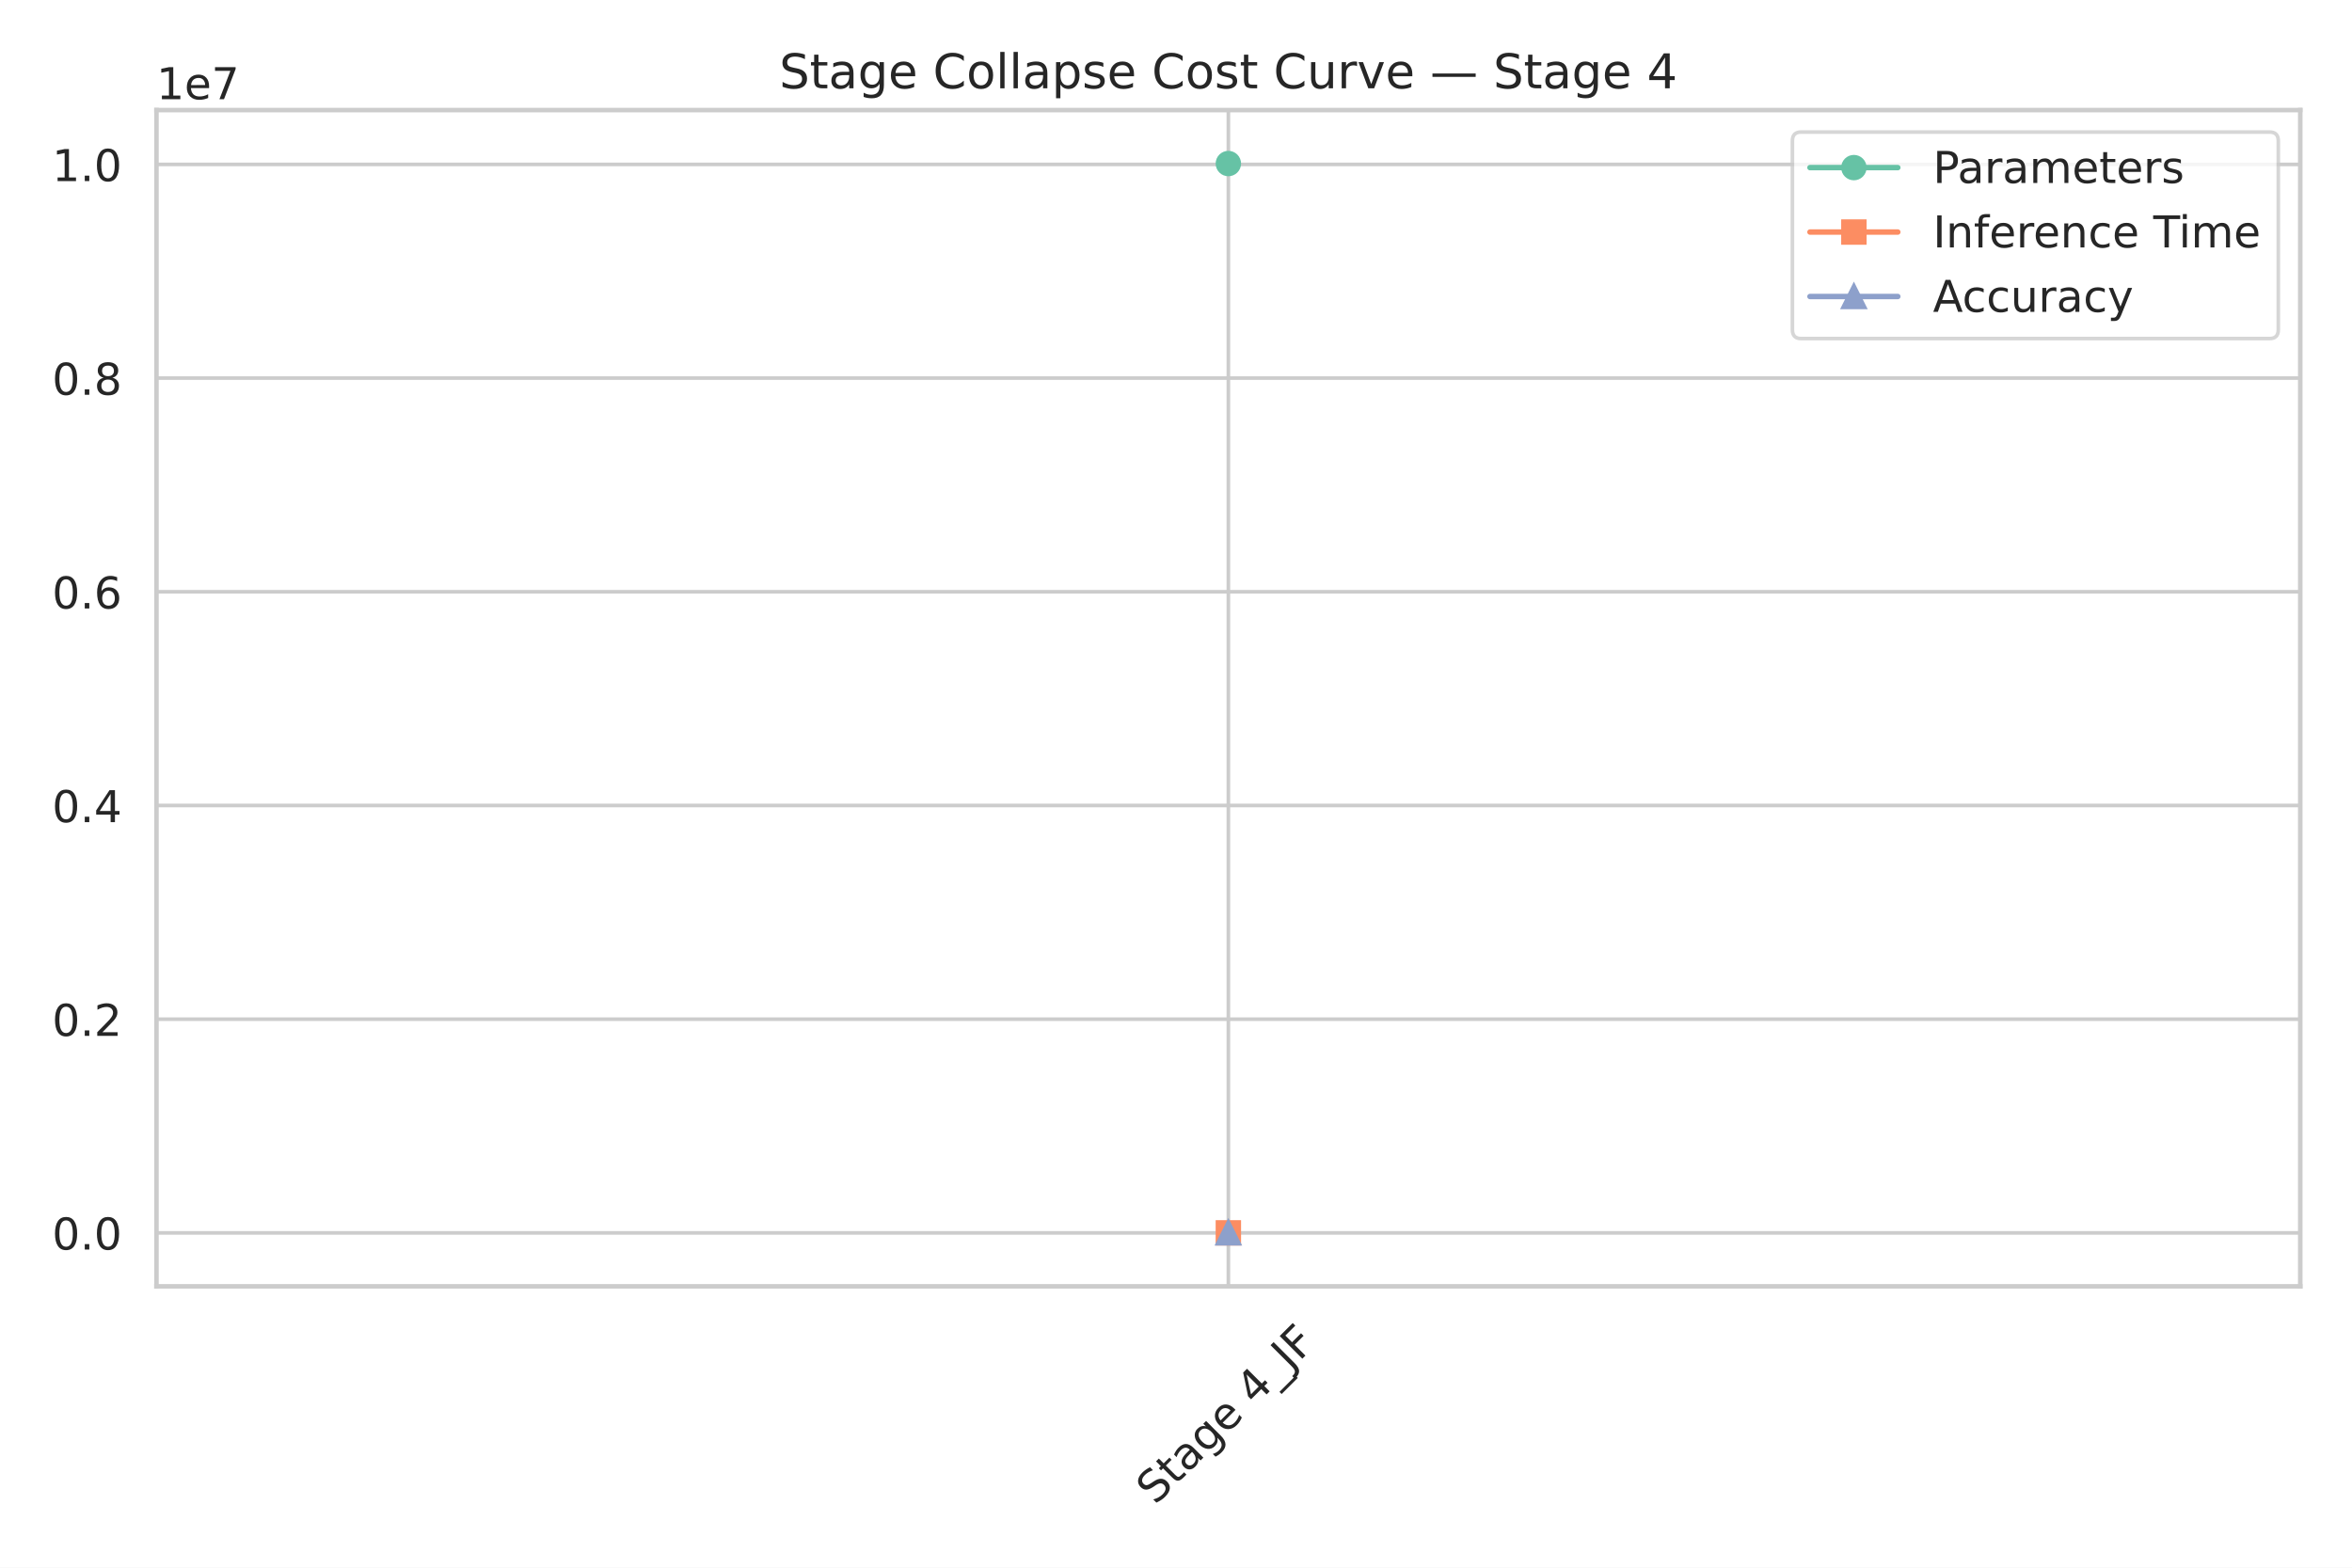
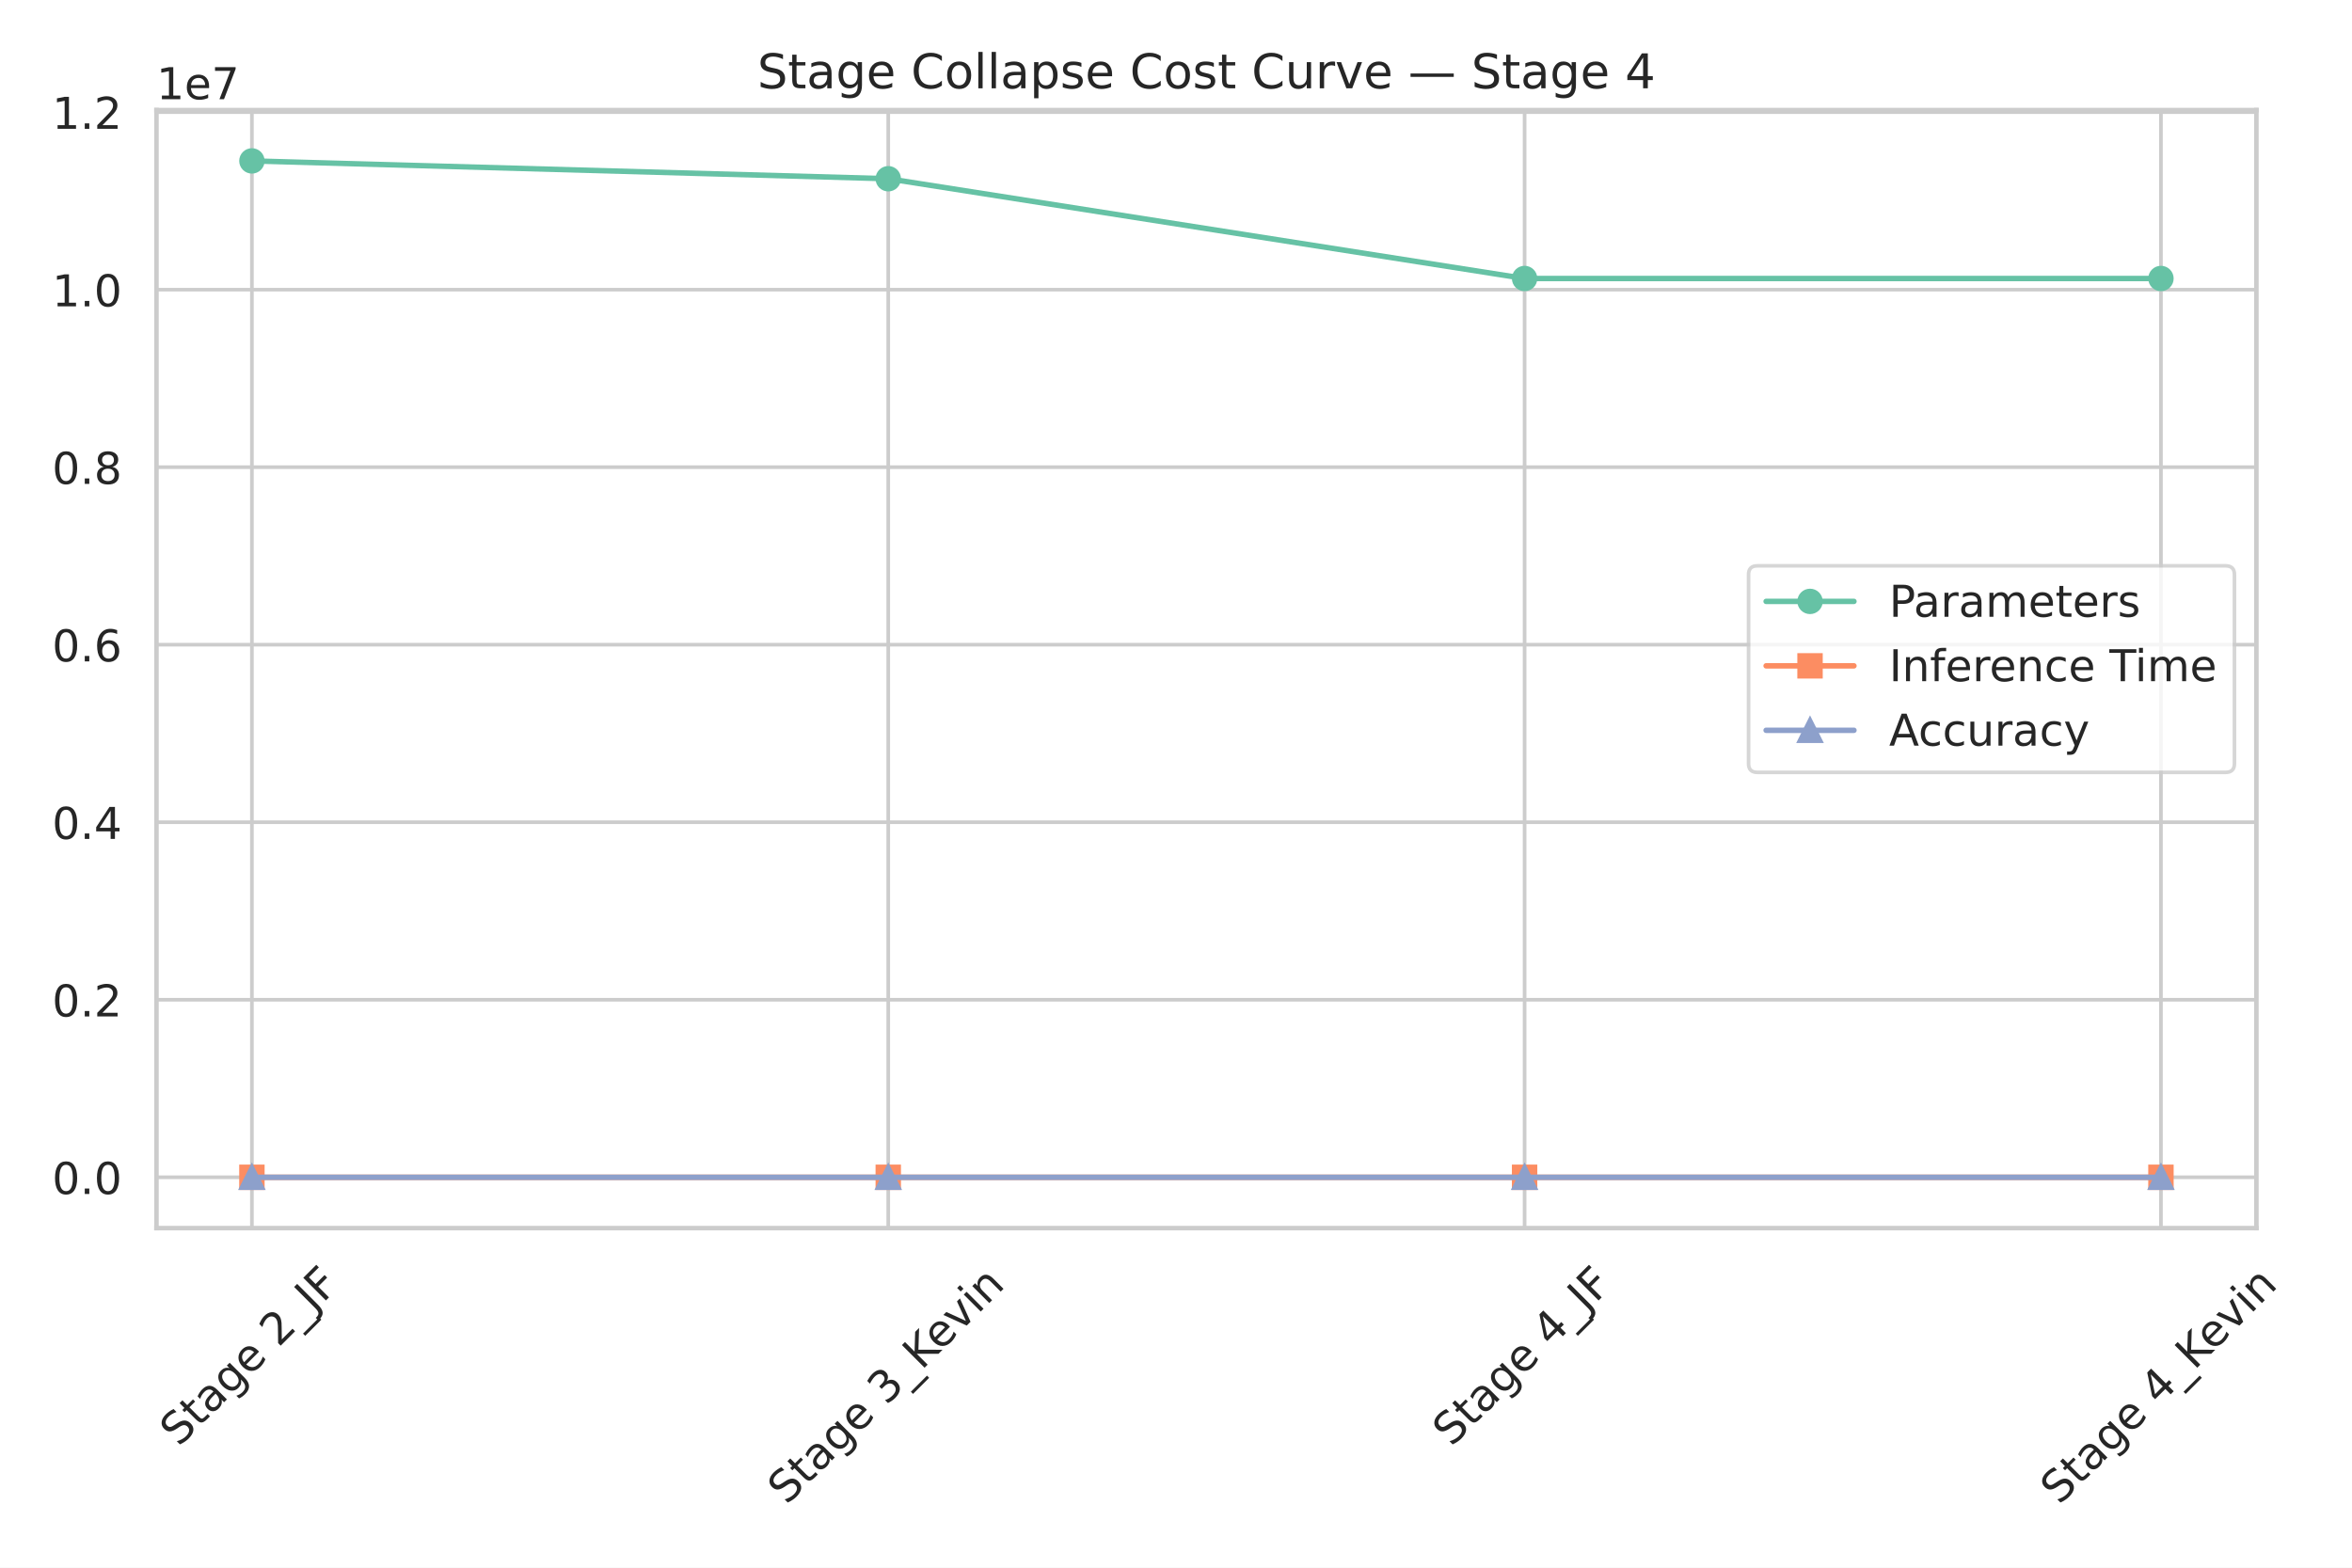
<svg xmlns="http://www.w3.org/2000/svg" xmlns:xlink="http://www.w3.org/1999/xlink" width="648pt" height="432pt" viewBox="0 0 648 432" version="1.1">
  <defs>
    <style type="text/css">*{stroke-linejoin: round; stroke-linecap: butt}</style>
  </defs>
  <g id="figure_1">
    <g id="patch_1">
      <path d="M 0 432  L 648 432  L 648 0  L 0 0  z " style="fill: #ffffff" />
    </g>
    <g id="axes_1">
      <g id="patch_2">
-         <path d="M 43.106 354.469  L 633.744 354.469  L 633.744 30.336  L 43.106 30.336  z " style="fill: #ffffff" />
+         <path d="M 43.106 338.423  L 621.661 338.423  L 621.661 30.336  L 43.106 30.336  z " style="fill: #ffffff" />
      </g>
      <g id="matplotlib.axis_1">
        <g id="xtick_1">
          <g id="line2d_1">
-             <path d="M 338.425 354.469  L 338.425 30.336  " clip-path="url(#pdb6d6909fb)" style="fill: none; stroke: #cccccc; stroke-linecap: round" />
+             <path d="M 69.404 338.423  L 69.404 30.336  " clip-path="url(#p75224734f5)" style="fill: none; stroke: #cccccc; stroke-linecap: round" />
          </g>
          <g id="text_1">
-             <g style="fill: #262626" transform="translate(318.2857 414.9302) rotate(-45) scale(0.121 -0.121)">
+             <g style="fill: #262626" transform="translate(49.26462 398.885) rotate(-45) scale(0.121 -0.121)">
              <defs>
                <path id="DejaVuSans-53" d="M 3425 4513  L 3425 3897  Q 3066 4069 2747 4153  Q 2428 4238 2131 4238  Q 1616 4238 1336 4038  Q 1056 3838 1056 3469  Q 1056 3159 1242 3001  Q 1428 2844 1947 2747  L 2328 2669  Q 3034 2534 3370 2195  Q 3706 1856 3706 1288  Q 3706 609 3251 259  Q 2797 -91 1919 -91  Q 1588 -91 1214 -16  Q 841 59 441 206  L 441 856  Q 825 641 1194 531  Q 1563 422 1919 422  Q 2459 422 2753 634  Q 3047 847 3047 1241  Q 3047 1584 2836 1778  Q 2625 1972 2144 2069  L 1759 2144  Q 1053 2284 737 2584  Q 422 2884 422 3419  Q 422 4038 858 4394  Q 1294 4750 2059 4750  Q 2388 4750 2728 4690  Q 3069 4631 3425 4513  z " transform="scale(0.015625)" />
                <path id="DejaVuSans-74" d="M 1172 4494  L 1172 3500  L 2356 3500  L 2356 3053  L 1172 3053  L 1172 1153  Q 1172 725 1289 603  Q 1406 481 1766 481  L 2356 481  L 2356 0  L 1766 0  Q 1100 0 847 248  Q 594 497 594 1153  L 594 3053  L 172 3053  L 172 3500  L 594 3500  L 594 4494  L 1172 4494  z " transform="scale(0.015625)" />
                <path id="DejaVuSans-61" d="M 2194 1759  Q 1497 1759 1228 1600  Q 959 1441 959 1056  Q 959 750 1161 570  Q 1363 391 1709 391  Q 2188 391 2477 730  Q 2766 1069 2766 1631  L 2766 1759  L 2194 1759  z M 3341 1997  L 3341 0  L 2766 0  L 2766 531  Q 2569 213 2275 61  Q 1981 -91 1556 -91  Q 1019 -91 701 211  Q 384 513 384 1019  Q 384 1609 779 1909  Q 1175 2209 1959 2209  L 2766 2209  L 2766 2266  Q 2766 2663 2505 2880  Q 2244 3097 1772 3097  Q 1472 3097 1187 3025  Q 903 2953 641 2809  L 641 3341  Q 956 3463 1253 3523  Q 1550 3584 1831 3584  Q 2591 3584 2966 3190  Q 3341 2797 3341 1997  z " transform="scale(0.015625)" />
                <path id="DejaVuSans-67" d="M 2906 1791  Q 2906 2416 2648 2759  Q 2391 3103 1925 3103  Q 1463 3103 1205 2759  Q 947 2416 947 1791  Q 947 1169 1205 825  Q 1463 481 1925 481  Q 2391 481 2648 825  Q 2906 1169 2906 1791  z M 3481 434  Q 3481 -459 3084 -895  Q 2688 -1331 1869 -1331  Q 1566 -1331 1297 -1286  Q 1028 -1241 775 -1147  L 775 -588  Q 1028 -725 1275 -790  Q 1522 -856 1778 -856  Q 2344 -856 2625 -561  Q 2906 -266 2906 331  L 2906 616  Q 2728 306 2450 153  Q 2172 0 1784 0  Q 1141 0 747 490  Q 353 981 353 1791  Q 353 2603 747 3093  Q 1141 3584 1784 3584  Q 2172 3584 2450 3431  Q 2728 3278 2906 2969  L 2906 3500  L 3481 3500  L 3481 434  z " transform="scale(0.015625)" />
                <path id="DejaVuSans-65" d="M 3597 1894  L 3597 1613  L 953 1613  Q 991 1019 1311 708  Q 1631 397 2203 397  Q 2534 397 2845 478  Q 3156 559 3463 722  L 3463 178  Q 3153 47 2828 -22  Q 2503 -91 2169 -91  Q 1331 -91 842 396  Q 353 884 353 1716  Q 353 2575 817 3079  Q 1281 3584 2069 3584  Q 2775 3584 3186 3129  Q 3597 2675 3597 1894  z M 3022 2063  Q 3016 2534 2758 2815  Q 2500 3097 2075 3097  Q 1594 3097 1305 2825  Q 1016 2553 972 2059  L 3022 2063  z " transform="scale(0.015625)" />
                <path id="DejaVuSans-20" transform="scale(0.015625)" />
-                 <path id="DejaVuSans-34" d="M 2419 4116  L 825 1625  L 2419 1625  L 2419 4116  z M 2253 4666  L 3047 4666  L 3047 1625  L 3713 1625  L 3713 1100  L 3047 1100  L 3047 0  L 2419 0  L 2419 1100  L 313 1100  L 313 1709  L 2253 4666  z " transform="scale(0.015625)" />
+                 <path id="DejaVuSans-32" d="M 1228 531  L 3431 531  L 3431 0  L 469 0  L 469 531  Q 828 903 1448 1529  Q 2069 2156 2228 2338  Q 2531 2678 2651 2914  Q 2772 3150 2772 3378  Q 2772 3750 2511 3984  Q 2250 4219 1831 4219  Q 1534 4219 1204 4116  Q 875 4013 500 3803  L 500 4441  Q 881 4594 1212 4672  Q 1544 4750 1819 4750  Q 2544 4750 2975 4387  Q 3406 4025 3406 3419  Q 3406 3131 3298 2873  Q 3191 2616 2906 2266  Q 2828 2175 2409 1742  Q 1991 1309 1228 531  z " transform="scale(0.015625)" />
                <path id="DejaVuSans-5f" d="M 3263 -1063  L 3263 -1509  L -63 -1509  L -63 -1063  L 3263 -1063  z " transform="scale(0.015625)" />
                <path id="DejaVuSans-4a" d="M 628 4666  L 1259 4666  L 1259 325  Q 1259 -519 939 -900  Q 619 -1281 -91 -1281  L -331 -1281  L -331 -750  L -134 -750  Q 284 -750 456 -515  Q 628 -281 628 325  L 628 4666  z " transform="scale(0.015625)" />
                <path id="DejaVuSans-46" d="M 628 4666  L 3309 4666  L 3309 4134  L 1259 4134  L 1259 2759  L 3109 2759  L 3109 2228  L 1259 2228  L 1259 0  L 628 0  L 628 4666  z " transform="scale(0.015625)" />
+               </defs>
+               <use xlink:href="#DejaVuSans-53" />
+               <use xlink:href="#DejaVuSans-74" transform="translate(63.47656 0)" />
+               <use xlink:href="#DejaVuSans-61" transform="translate(102.6855 0)" />
+               <use xlink:href="#DejaVuSans-67" transform="translate(163.9648 0)" />
+               <use xlink:href="#DejaVuSans-65" transform="translate(227.4414 0)" />
+               <use xlink:href="#DejaVuSans-20" transform="translate(288.9648 0)" />
+               <use xlink:href="#DejaVuSans-32" transform="translate(320.752 0)" />
+               <use xlink:href="#DejaVuSans-5f" transform="translate(384.375 0)" />
+               <use xlink:href="#DejaVuSans-4a" transform="translate(434.375 0)" />
+               <use xlink:href="#DejaVuSans-46" transform="translate(463.8672 0)" />
+             </g>
+           </g>
+         </g>
+         <g id="xtick_2">
+           <g id="line2d_2">
+             <path d="M 244.724 338.423  L 244.724 30.336  " clip-path="url(#p75224734f5)" style="fill: none; stroke: #cccccc; stroke-linecap: round" />
+           </g>
+           <g id="text_2">
+             <g style="fill: #262626" transform="translate(216.7268 414.9021) rotate(-45) scale(0.121 -0.121)">
+               <defs>
+                 <path id="DejaVuSans-33" d="M 2597 2516  Q 3050 2419 3304 2112  Q 3559 1806 3559 1356  Q 3559 666 3084 287  Q 2609 -91 1734 -91  Q 1441 -91 1130 -33  Q 819 25 488 141  L 488 750  Q 750 597 1062 519  Q 1375 441 1716 441  Q 2309 441 2620 675  Q 2931 909 2931 1356  Q 2931 1769 2642 2001  Q 2353 2234 1838 2234  L 1294 2234  L 1294 2753  L 1863 2753  Q 2328 2753 2575 2939  Q 2822 3125 2822 3475  Q 2822 3834 2567 4026  Q 2313 4219 1838 4219  Q 1578 4219 1281 4162  Q 984 4106 628 3988  L 628 4550  Q 988 4650 1302 4700  Q 1616 4750 1894 4750  Q 2613 4750 3031 4423  Q 3450 4097 3450 3541  Q 3450 3153 3228 2886  Q 3006 2619 2597 2516  z " transform="scale(0.015625)" />
+                 <path id="DejaVuSans-4b" d="M 628 4666  L 1259 4666  L 1259 2694  L 3353 4666  L 4166 4666  L 1850 2491  L 4331 0  L 3500 0  L 1259 2247  L 1259 0  L 628 0  L 628 4666  z " transform="scale(0.015625)" />
+                 <path id="DejaVuSans-76" d="M 191 3500  L 800 3500  L 1894 563  L 2988 3500  L 3597 3500  L 2284 0  L 1503 0  L 191 3500  z " transform="scale(0.015625)" />
+                 <path id="DejaVuSans-69" d="M 603 3500  L 1178 3500  L 1178 0  L 603 0  L 603 3500  z M 603 4863  L 1178 4863  L 1178 4134  L 603 4134  L 603 4863  z " transform="scale(0.015625)" />
+                 <path id="DejaVuSans-6e" d="M 3513 2113  L 3513 0  L 2938 0  L 2938 2094  Q 2938 2591 2744 2837  Q 2550 3084 2163 3084  Q 1697 3084 1428 2787  Q 1159 2491 1159 1978  L 1159 0  L 581 0  L 581 3500  L 1159 3500  L 1159 2956  Q 1366 3272 1645 3428  Q 1925 3584 2291 3584  Q 2894 3584 3203 3211  Q 3513 2838 3513 2113  z " transform="scale(0.015625)" />
+               </defs>
+               <use xlink:href="#DejaVuSans-53" />
+               <use xlink:href="#DejaVuSans-74" transform="translate(63.47656 0)" />
+               <use xlink:href="#DejaVuSans-61" transform="translate(102.6855 0)" />
+               <use xlink:href="#DejaVuSans-67" transform="translate(163.9648 0)" />
+               <use xlink:href="#DejaVuSans-65" transform="translate(227.4414 0)" />
+               <use xlink:href="#DejaVuSans-20" transform="translate(288.9648 0)" />
+               <use xlink:href="#DejaVuSans-33" transform="translate(320.752 0)" />
+               <use xlink:href="#DejaVuSans-5f" transform="translate(384.375 0)" />
+               <use xlink:href="#DejaVuSans-4b" transform="translate(434.375 0)" />
+               <use xlink:href="#DejaVuSans-65" transform="translate(494.9512 0)" />
+               <use xlink:href="#DejaVuSans-76" transform="translate(556.4746 0)" />
+               <use xlink:href="#DejaVuSans-69" transform="translate(615.6543 0)" />
+               <use xlink:href="#DejaVuSans-6e" transform="translate(643.4375 0)" />
+             </g>
+           </g>
+         </g>
+         <g id="xtick_3">
+           <g id="line2d_3">
+             <path d="M 420.043 338.423  L 420.043 30.336  " clip-path="url(#p75224734f5)" style="fill: none; stroke: #cccccc; stroke-linecap: round" />
+           </g>
+           <g id="text_3">
+             <g style="fill: #262626" transform="translate(399.904 398.885) rotate(-45) scale(0.121 -0.121)">
+               <defs>
+                 <path id="DejaVuSans-34" d="M 2419 4116  L 825 1625  L 2419 1625  L 2419 4116  z M 2253 4666  L 3047 4666  L 3047 1625  L 3713 1625  L 3713 1100  L 3047 1100  L 3047 0  L 2419 0  L 2419 1100  L 313 1100  L 313 1709  L 2253 4666  z " transform="scale(0.015625)" />
              </defs>
              <use xlink:href="#DejaVuSans-53" />
              <use xlink:href="#DejaVuSans-74" transform="translate(63.47656 0)" />
              <use xlink:href="#DejaVuSans-61" transform="translate(102.6855 0)" />
              <use xlink:href="#DejaVuSans-67" transform="translate(163.9648 0)" />
              <use xlink:href="#DejaVuSans-65" transform="translate(227.4414 0)" />
              <use xlink:href="#DejaVuSans-20" transform="translate(288.9648 0)" />
              <use xlink:href="#DejaVuSans-34" transform="translate(320.752 0)" />
              <use xlink:href="#DejaVuSans-5f" transform="translate(384.375 0)" />
              <use xlink:href="#DejaVuSans-4a" transform="translate(434.375 0)" />
              <use xlink:href="#DejaVuSans-46" transform="translate(463.8672 0)" />
            </g>
          </g>
        </g>
+         <g id="xtick_4">
+           <g id="line2d_4">
+             <path d="M 595.363 338.423  L 595.363 30.336  " clip-path="url(#p75224734f5)" style="fill: none; stroke: #cccccc; stroke-linecap: round" />
+           </g>
+           <g id="text_4">
+             <g style="fill: #262626" transform="translate(567.3662 414.9021) rotate(-45) scale(0.121 -0.121)">
+               <use xlink:href="#DejaVuSans-53" />
+               <use xlink:href="#DejaVuSans-74" transform="translate(63.47656 0)" />
+               <use xlink:href="#DejaVuSans-61" transform="translate(102.6855 0)" />
+               <use xlink:href="#DejaVuSans-67" transform="translate(163.9648 0)" />
+               <use xlink:href="#DejaVuSans-65" transform="translate(227.4414 0)" />
+               <use xlink:href="#DejaVuSans-20" transform="translate(288.9648 0)" />
+               <use xlink:href="#DejaVuSans-34" transform="translate(320.752 0)" />
+               <use xlink:href="#DejaVuSans-5f" transform="translate(384.375 0)" />
+               <use xlink:href="#DejaVuSans-4b" transform="translate(434.375 0)" />
+               <use xlink:href="#DejaVuSans-65" transform="translate(494.9512 0)" />
+               <use xlink:href="#DejaVuSans-76" transform="translate(556.4746 0)" />
+               <use xlink:href="#DejaVuSans-69" transform="translate(615.6543 0)" />
+               <use xlink:href="#DejaVuSans-6e" transform="translate(643.4375 0)" />
+             </g>
+           </g>
+         </g>
      </g>
      <g id="matplotlib.axis_2">
        <g id="ytick_1">
-           <g id="line2d_2">
-             <path d="M 43.106 339.735  L 633.744 339.735  " clip-path="url(#pdb6d6909fb)" style="fill: none; stroke: #cccccc; stroke-linecap: round" />
-           </g>
-           <g id="text_2">
-             <g style="fill: #262626" transform="translate(14.36322 344.3323) scale(0.121 -0.121)">
+           <g id="line2d_5">
+             <path d="M 43.106 324.419  L 621.661 324.419  " clip-path="url(#p75224734f5)" style="fill: none; stroke: #cccccc; stroke-linecap: round" />
+           </g>
+           <g id="text_5">
+             <g style="fill: #262626" transform="translate(14.36322 329.0165) scale(0.121 -0.121)">
              <defs>
                <path id="DejaVuSans-30" d="M 2034 4250  Q 1547 4250 1301 3770  Q 1056 3291 1056 2328  Q 1056 1369 1301 889  Q 1547 409 2034 409  Q 2525 409 2770 889  Q 3016 1369 3016 2328  Q 3016 3291 2770 3770  Q 2525 4250 2034 4250  z M 2034 4750  Q 2819 4750 3233 4129  Q 3647 3509 3647 2328  Q 3647 1150 3233 529  Q 2819 -91 2034 -91  Q 1250 -91 836 529  Q 422 1150 422 2328  Q 422 3509 836 4129  Q 1250 4750 2034 4750  z " transform="scale(0.015625)" />
                <path id="DejaVuSans-2e" d="M 684 794  L 1344 794  L 1344 0  L 684 0  L 684 794  z " transform="scale(0.015625)" />
              </defs>
              <use xlink:href="#DejaVuSans-30" />
              <use xlink:href="#DejaVuSans-2e" transform="translate(63.62305 0)" />
              <use xlink:href="#DejaVuSans-30" transform="translate(95.41016 0)" />
            </g>
          </g>
        </g>
        <g id="ytick_2">
-           <g id="line2d_3">
-             <path d="M 43.106 280.849  L 633.744 280.849  " clip-path="url(#pdb6d6909fb)" style="fill: none; stroke: #cccccc; stroke-linecap: round" />
-           </g>
-           <g id="text_3">
-             <g style="fill: #262626" transform="translate(14.36322 285.4457) scale(0.121 -0.121)">
-               <defs>
-                 <path id="DejaVuSans-32" d="M 1228 531  L 3431 531  L 3431 0  L 469 0  L 469 531  Q 828 903 1448 1529  Q 2069 2156 2228 2338  Q 2531 2678 2651 2914  Q 2772 3150 2772 3378  Q 2772 3750 2511 3984  Q 2250 4219 1831 4219  Q 1534 4219 1204 4116  Q 875 4013 500 3803  L 500 4441  Q 881 4594 1212 4672  Q 1544 4750 1819 4750  Q 2544 4750 2975 4387  Q 3406 4025 3406 3419  Q 3406 3131 3298 2873  Q 3191 2616 2906 2266  Q 2828 2175 2409 1742  Q 1991 1309 1228 531  z " transform="scale(0.015625)" />
-               </defs>
+           <g id="line2d_6">
+             <path d="M 43.106 275.5  L 621.661 275.5  " clip-path="url(#p75224734f5)" style="fill: none; stroke: #cccccc; stroke-linecap: round" />
+           </g>
+           <g id="text_6">
+             <g style="fill: #262626" transform="translate(14.36322 280.0973) scale(0.121 -0.121)">
              <use xlink:href="#DejaVuSans-30" />
              <use xlink:href="#DejaVuSans-2e" transform="translate(63.62305 0)" />
              <use xlink:href="#DejaVuSans-32" transform="translate(95.41016 0)" />
            </g>
          </g>
        </g>
        <g id="ytick_3">
-           <g id="line2d_4">
-             <path d="M 43.106 221.962  L 633.744 221.962  " clip-path="url(#pdb6d6909fb)" style="fill: none; stroke: #cccccc; stroke-linecap: round" />
-           </g>
-           <g id="text_4">
-             <g style="fill: #262626" transform="translate(14.36322 226.5591) scale(0.121 -0.121)">
+           <g id="line2d_7">
+             <path d="M 43.106 226.581  L 621.661 226.581  " clip-path="url(#p75224734f5)" style="fill: none; stroke: #cccccc; stroke-linecap: round" />
+           </g>
+           <g id="text_7">
+             <g style="fill: #262626" transform="translate(14.36322 231.1782) scale(0.121 -0.121)">
              <use xlink:href="#DejaVuSans-30" />
              <use xlink:href="#DejaVuSans-2e" transform="translate(63.62305 0)" />
              <use xlink:href="#DejaVuSans-34" transform="translate(95.41016 0)" />
            </g>
          </g>
        </g>
        <g id="ytick_4">
-           <g id="line2d_5">
-             <path d="M 43.106 163.075  L 633.744 163.075  " clip-path="url(#pdb6d6909fb)" style="fill: none; stroke: #cccccc; stroke-linecap: round" />
-           </g>
-           <g id="text_5">
-             <g style="fill: #262626" transform="translate(14.36322 167.6725) scale(0.121 -0.121)">
+           <g id="line2d_8">
+             <path d="M 43.106 177.662  L 621.661 177.662  " clip-path="url(#p75224734f5)" style="fill: none; stroke: #cccccc; stroke-linecap: round" />
+           </g>
+           <g id="text_8">
+             <g style="fill: #262626" transform="translate(14.36322 182.259) scale(0.121 -0.121)">
              <defs>
                <path id="DejaVuSans-36" d="M 2113 2584  Q 1688 2584 1439 2293  Q 1191 2003 1191 1497  Q 1191 994 1439 701  Q 1688 409 2113 409  Q 2538 409 2786 701  Q 3034 994 3034 1497  Q 3034 2003 2786 2293  Q 2538 2584 2113 2584  z M 3366 4563  L 3366 3988  Q 3128 4100 2886 4159  Q 2644 4219 2406 4219  Q 1781 4219 1451 3797  Q 1122 3375 1075 2522  Q 1259 2794 1537 2939  Q 1816 3084 2150 3084  Q 2853 3084 3261 2657  Q 3669 2231 3669 1497  Q 3669 778 3244 343  Q 2819 -91 2113 -91  Q 1303 -91 875 529  Q 447 1150 447 2328  Q 447 3434 972 4092  Q 1497 4750 2381 4750  Q 2619 4750 2861 4703  Q 3103 4656 3366 4563  z " transform="scale(0.015625)" />
              </defs>
              <use xlink:href="#DejaVuSans-30" />
              <use xlink:href="#DejaVuSans-2e" transform="translate(63.62305 0)" />
              <use xlink:href="#DejaVuSans-36" transform="translate(95.41016 0)" />
            </g>
          </g>
        </g>
        <g id="ytick_5">
-           <g id="line2d_6">
-             <path d="M 43.106 104.189  L 633.744 104.189  " clip-path="url(#pdb6d6909fb)" style="fill: none; stroke: #cccccc; stroke-linecap: round" />
-           </g>
-           <g id="text_6">
-             <g style="fill: #262626" transform="translate(14.36322 108.7859) scale(0.121 -0.121)">
+           <g id="line2d_9">
+             <path d="M 43.106 128.743  L 621.661 128.743  " clip-path="url(#p75224734f5)" style="fill: none; stroke: #cccccc; stroke-linecap: round" />
+           </g>
+           <g id="text_9">
+             <g style="fill: #262626" transform="translate(14.36322 133.3398) scale(0.121 -0.121)">
              <defs>
                <path id="DejaVuSans-38" d="M 2034 2216  Q 1584 2216 1326 1975  Q 1069 1734 1069 1313  Q 1069 891 1326 650  Q 1584 409 2034 409  Q 2484 409 2743 651  Q 3003 894 3003 1313  Q 3003 1734 2745 1975  Q 2488 2216 2034 2216  z M 1403 2484  Q 997 2584 770 2862  Q 544 3141 544 3541  Q 544 4100 942 4425  Q 1341 4750 2034 4750  Q 2731 4750 3128 4425  Q 3525 4100 3525 3541  Q 3525 3141 3298 2862  Q 3072 2584 2669 2484  Q 3125 2378 3379 2068  Q 3634 1759 3634 1313  Q 3634 634 3220 271  Q 2806 -91 2034 -91  Q 1263 -91 848 271  Q 434 634 434 1313  Q 434 1759 690 2068  Q 947 2378 1403 2484  z M 1172 3481  Q 1172 3119 1398 2916  Q 1625 2713 2034 2713  Q 2441 2713 2670 2916  Q 2900 3119 2900 3481  Q 2900 3844 2670 4047  Q 2441 4250 2034 4250  Q 1625 4250 1398 4047  Q 1172 3844 1172 3481  z " transform="scale(0.015625)" />
              </defs>
              <use xlink:href="#DejaVuSans-30" />
              <use xlink:href="#DejaVuSans-2e" transform="translate(63.62305 0)" />
              <use xlink:href="#DejaVuSans-38" transform="translate(95.41016 0)" />
            </g>
          </g>
        </g>
        <g id="ytick_6">
-           <g id="line2d_7">
-             <path d="M 43.106 45.302  L 633.744 45.302  " clip-path="url(#pdb6d6909fb)" style="fill: none; stroke: #cccccc; stroke-linecap: round" />
-           </g>
-           <g id="text_7">
-             <g style="fill: #262626" transform="translate(14.36322 49.89937) scale(0.121 -0.121)">
+           <g id="line2d_10">
+             <path d="M 43.106 79.824  L 621.661 79.824  " clip-path="url(#p75224734f5)" style="fill: none; stroke: #cccccc; stroke-linecap: round" />
+           </g>
+           <g id="text_10">
+             <g style="fill: #262626" transform="translate(14.36322 84.42069) scale(0.121 -0.121)">
              <defs>
                <path id="DejaVuSans-31" d="M 794 531  L 1825 531  L 1825 4091  L 703 3866  L 703 4441  L 1819 4666  L 2450 4666  L 2450 531  L 3481 531  L 3481 0  L 794 0  L 794 531  z " transform="scale(0.015625)" />
              </defs>
              <use xlink:href="#DejaVuSans-31" />
              <use xlink:href="#DejaVuSans-2e" transform="translate(63.62305 0)" />
              <use xlink:href="#DejaVuSans-30" transform="translate(95.41016 0)" />
            </g>
          </g>
        </g>
-         <g id="text_8">
+         <g id="ytick_7">
+           <g id="line2d_11">
+             <path d="M 43.106 30.904  L 621.661 30.904  " clip-path="url(#p75224734f5)" style="fill: none; stroke: #cccccc; stroke-linecap: round" />
+           </g>
+           <g id="text_11">
+             <g style="fill: #262626" transform="translate(14.36322 35.50153) scale(0.121 -0.121)">
+               <use xlink:href="#DejaVuSans-31" />
+               <use xlink:href="#DejaVuSans-2e" transform="translate(63.62305 0)" />
+               <use xlink:href="#DejaVuSans-32" transform="translate(95.41016 0)" />
+             </g>
+           </g>
+         </g>
+         <g id="text_12">
          <g style="fill: #262626" transform="translate(43.106 27.336) scale(0.121 -0.121)">
            <defs>
              <path id="DejaVuSans-37" d="M 525 4666  L 3525 4666  L 3525 4397  L 1831 0  L 1172 0  L 2766 4134  L 525 4134  L 525 4666  z " transform="scale(0.015625)" />
            </defs>
            <use xlink:href="#DejaVuSans-31" />
            <use xlink:href="#DejaVuSans-65" transform="translate(63.62305 0)" />
            <use xlink:href="#DejaVuSans-37" transform="translate(125.1465 0)" />
          </g>
        </g>
      </g>
-       <g id="line2d_8">
-         <path d="M 338.425 45.069  " clip-path="url(#pdb6d6909fb)" style="fill: none; stroke: #66c2a5; stroke-width: 1.5; stroke-linecap: round" />
+       <g id="line2d_12">
+         <path d="M 69.404 44.34  L 244.724 49.253  L 420.043 76.742  L 595.363 76.742  " clip-path="url(#p75224734f5)" style="fill: none; stroke: #66c2a5; stroke-width: 1.5; stroke-linecap: round" />
        <defs>
-           <path id="m8c69e5fe56" d="M 0 3  C 0.796 3 1.559 2.684 2.121 2.121  C 2.684 1.559 3 0.796 3 0  C 3 -0.796 2.684 -1.559 2.121 -2.121  C 1.559 -2.684 0.796 -3 0 -3  C -0.796 -3 -1.559 -2.684 -2.121 -2.121  C -2.684 -1.559 -3 -0.796 -3 0  C -3 0.796 -2.684 1.559 -2.121 2.121  C -1.559 2.684 -0.796 3 0 3  z " style="stroke: #66c2a5" />
+           <path id="m2bc03c8b49" d="M 0 3  C 0.796 3 1.559 2.684 2.121 2.121  C 2.684 1.559 3 0.796 3 0  C 3 -0.796 2.684 -1.559 2.121 -2.121  C 1.559 -2.684 0.796 -3 0 -3  C -0.796 -3 -1.559 -2.684 -2.121 -2.121  C -2.684 -1.559 -3 -0.796 -3 0  C -3 0.796 -2.684 1.559 -2.121 2.121  C -1.559 2.684 -0.796 3 0 3  z " style="stroke: #66c2a5" />
        </defs>
-         <g clip-path="url(#pdb6d6909fb)">
-           <use xlink:href="#m8c69e5fe56" x="338.425" y="45.069" style="fill: #66c2a5; stroke: #66c2a5" />
-         </g>
-       </g>
-       <g id="line2d_9">
-         <path d="M 338.425 339.735  " clip-path="url(#pdb6d6909fb)" style="fill: none; stroke: #fc8d62; stroke-width: 1.5; stroke-linecap: round" />
+         <g clip-path="url(#p75224734f5)">
+           <use xlink:href="#m2bc03c8b49" x="69.404" y="44.34" style="fill: #66c2a5; stroke: #66c2a5" />
+           <use xlink:href="#m2bc03c8b49" x="244.724" y="49.253" style="fill: #66c2a5; stroke: #66c2a5" />
+           <use xlink:href="#m2bc03c8b49" x="420.043" y="76.742" style="fill: #66c2a5; stroke: #66c2a5" />
+           <use xlink:href="#m2bc03c8b49" x="595.363" y="76.742" style="fill: #66c2a5; stroke: #66c2a5" />
+         </g>
+       </g>
+       <g id="line2d_13">
+         <path d="M 69.404 324.419  L 244.724 324.419  L 420.043 324.419  L 595.363 324.419  " clip-path="url(#p75224734f5)" style="fill: none; stroke: #fc8d62; stroke-width: 1.5; stroke-linecap: round" />
        <defs>
-           <path id="md9af216015" d="M -3 3  L 3 3  L 3 -3  L -3 -3  z " style="stroke: #fc8d62; stroke-linejoin: miter" />
+           <path id="me35548f1df" d="M -3 3  L 3 3  L 3 -3  L -3 -3  z " style="stroke: #fc8d62; stroke-linejoin: miter" />
        </defs>
-         <g clip-path="url(#pdb6d6909fb)">
-           <use xlink:href="#md9af216015" x="338.425" y="339.735" style="fill: #fc8d62; stroke: #fc8d62; stroke-linejoin: miter" />
-         </g>
-       </g>
-       <g id="line2d_10">
-         <path d="M 338.425 339.733  " clip-path="url(#pdb6d6909fb)" style="fill: none; stroke: #8da0cb; stroke-width: 1.5; stroke-linecap: round" />
+         <g clip-path="url(#p75224734f5)">
+           <use xlink:href="#me35548f1df" x="69.404" y="324.419" style="fill: #fc8d62; stroke: #fc8d62; stroke-linejoin: miter" />
+           <use xlink:href="#me35548f1df" x="244.724" y="324.419" style="fill: #fc8d62; stroke: #fc8d62; stroke-linejoin: miter" />
+           <use xlink:href="#me35548f1df" x="420.043" y="324.419" style="fill: #fc8d62; stroke: #fc8d62; stroke-linejoin: miter" />
+           <use xlink:href="#me35548f1df" x="595.363" y="324.419" style="fill: #fc8d62; stroke: #fc8d62; stroke-linejoin: miter" />
+         </g>
+       </g>
+       <g id="line2d_14">
+         <path d="M 69.404 324.418  L 244.724 324.418  L 420.043 324.418  L 595.363 324.418  " clip-path="url(#p75224734f5)" style="fill: none; stroke: #8da0cb; stroke-width: 1.5; stroke-linecap: round" />
        <defs>
-           <path id="m1eb812eee0" d="M 0 -3  L -3 3  L 3 3  z " style="stroke: #8da0cb; stroke-linejoin: miter" />
+           <path id="mfccf25d55f" d="M 0 -3  L -3 3  L 3 3  z " style="stroke: #8da0cb; stroke-linejoin: miter" />
        </defs>
-         <g clip-path="url(#pdb6d6909fb)">
-           <use xlink:href="#m1eb812eee0" x="338.425" y="339.733" style="fill: #8da0cb; stroke: #8da0cb; stroke-linejoin: miter" />
+         <g clip-path="url(#p75224734f5)">
+           <use xlink:href="#mfccf25d55f" x="69.404" y="324.418" style="fill: #8da0cb; stroke: #8da0cb; stroke-linejoin: miter" />
+           <use xlink:href="#mfccf25d55f" x="244.724" y="324.418" style="fill: #8da0cb; stroke: #8da0cb; stroke-linejoin: miter" />
+           <use xlink:href="#mfccf25d55f" x="420.043" y="324.418" style="fill: #8da0cb; stroke: #8da0cb; stroke-linejoin: miter" />
+           <use xlink:href="#mfccf25d55f" x="595.363" y="324.418" style="fill: #8da0cb; stroke: #8da0cb; stroke-linejoin: miter" />
        </g>
      </g>
      <g id="patch_3">
-         <path d="M 43.106 354.469  L 43.106 30.336  " style="fill: none; stroke: #cccccc; stroke-width: 1.25; stroke-linejoin: miter; stroke-linecap: square" />
+         <path d="M 43.106 338.423  L 43.106 30.336  " style="fill: none; stroke: #cccccc; stroke-width: 1.25; stroke-linejoin: miter; stroke-linecap: square" />
      </g>
      <g id="patch_4">
-         <path d="M 633.744 354.469  L 633.744 30.336  " style="fill: none; stroke: #cccccc; stroke-width: 1.25; stroke-linejoin: miter; stroke-linecap: square" />
+         <path d="M 621.661 338.423  L 621.661 30.336  " style="fill: none; stroke: #cccccc; stroke-width: 1.25; stroke-linejoin: miter; stroke-linecap: square" />
      </g>
      <g id="patch_5">
-         <path d="M 43.106 354.469  L 633.744 354.469  " style="fill: none; stroke: #cccccc; stroke-width: 1.25; stroke-linejoin: miter; stroke-linecap: square" />
+         <path d="M 43.106 338.423  L 621.661 338.423  " style="fill: none; stroke: #cccccc; stroke-width: 1.25; stroke-linejoin: miter; stroke-linecap: square" />
      </g>
      <g id="patch_6">
-         <path d="M 43.106 30.336  L 633.744 30.336  " style="fill: none; stroke: #cccccc; stroke-width: 1.25; stroke-linejoin: miter; stroke-linecap: square" />
-       </g>
-       <g id="text_9">
-         <g style="fill: #262626" transform="translate(214.7018 24.336) scale(0.132 -0.132)">
+         <path d="M 43.106 30.336  L 621.661 30.336  " style="fill: none; stroke: #cccccc; stroke-width: 1.25; stroke-linejoin: miter; stroke-linecap: square" />
+       </g>
+       <g id="text_13">
+         <g style="fill: #262626" transform="translate(208.6603 24.336) scale(0.132 -0.132)">
          <defs>
            <path id="DejaVuSans-43" d="M 4122 4306  L 4122 3641  Q 3803 3938 3442 4084  Q 3081 4231 2675 4231  Q 1875 4231 1450 3742  Q 1025 3253 1025 2328  Q 1025 1406 1450 917  Q 1875 428 2675 428  Q 3081 428 3442 575  Q 3803 722 4122 1019  L 4122 359  Q 3791 134 3420 21  Q 3050 -91 2638 -91  Q 1578 -91 968 557  Q 359 1206 359 2328  Q 359 3453 968 4101  Q 1578 4750 2638 4750  Q 3056 4750 3426 4639  Q 3797 4528 4122 4306  z " transform="scale(0.015625)" />
            <path id="DejaVuSans-6f" d="M 1959 3097  Q 1497 3097 1228 2736  Q 959 2375 959 1747  Q 959 1119 1226 758  Q 1494 397 1959 397  Q 2419 397 2687 759  Q 2956 1122 2956 1747  Q 2956 2369 2687 2733  Q 2419 3097 1959 3097  z M 1959 3584  Q 2709 3584 3137 3096  Q 3566 2609 3566 1747  Q 3566 888 3137 398  Q 2709 -91 1959 -91  Q 1206 -91 779 398  Q 353 888 353 1747  Q 353 2609 779 3096  Q 1206 3584 1959 3584  z " transform="scale(0.015625)" />
            <path id="DejaVuSans-6c" d="M 603 4863  L 1178 4863  L 1178 0  L 603 0  L 603 4863  z " transform="scale(0.015625)" />
            <path id="DejaVuSans-70" d="M 1159 525  L 1159 -1331  L 581 -1331  L 581 3500  L 1159 3500  L 1159 2969  Q 1341 3281 1617 3432  Q 1894 3584 2278 3584  Q 2916 3584 3314 3078  Q 3713 2572 3713 1747  Q 3713 922 3314 415  Q 2916 -91 2278 -91  Q 1894 -91 1617 61  Q 1341 213 1159 525  z M 3116 1747  Q 3116 2381 2855 2742  Q 2594 3103 2138 3103  Q 1681 3103 1420 2742  Q 1159 2381 1159 1747  Q 1159 1113 1420 752  Q 1681 391 2138 391  Q 2594 391 2855 752  Q 3116 1113 3116 1747  z " transform="scale(0.015625)" />
            <path id="DejaVuSans-73" d="M 2834 3397  L 2834 2853  Q 2591 2978 2328 3040  Q 2066 3103 1784 3103  Q 1356 3103 1142 2972  Q 928 2841 928 2578  Q 928 2378 1081 2264  Q 1234 2150 1697 2047  L 1894 2003  Q 2506 1872 2764 1633  Q 3022 1394 3022 966  Q 3022 478 2636 193  Q 2250 -91 1575 -91  Q 1294 -91 989 -36  Q 684 19 347 128  L 347 722  Q 666 556 975 473  Q 1284 391 1588 391  Q 1994 391 2212 530  Q 2431 669 2431 922  Q 2431 1156 2273 1281  Q 2116 1406 1581 1522  L 1381 1569  Q 847 1681 609 1914  Q 372 2147 372 2553  Q 372 3047 722 3315  Q 1072 3584 1716 3584  Q 2034 3584 2315 3537  Q 2597 3491 2834 3397  z " transform="scale(0.015625)" />
            <path id="DejaVuSans-75" d="M 544 1381  L 544 3500  L 1119 3500  L 1119 1403  Q 1119 906 1312 657  Q 1506 409 1894 409  Q 2359 409 2629 706  Q 2900 1003 2900 1516  L 2900 3500  L 3475 3500  L 3475 0  L 2900 0  L 2900 538  Q 2691 219 2414 64  Q 2138 -91 1772 -91  Q 1169 -91 856 284  Q 544 659 544 1381  z M 1991 3584  L 1991 3584  z " transform="scale(0.015625)" />
            <path id="DejaVuSans-72" d="M 2631 2963  Q 2534 3019 2420 3045  Q 2306 3072 2169 3072  Q 1681 3072 1420 2755  Q 1159 2438 1159 1844  L 1159 0  L 581 0  L 581 3500  L 1159 3500  L 1159 2956  Q 1341 3275 1631 3429  Q 1922 3584 2338 3584  Q 2397 3584 2469 3576  Q 2541 3569 2628 3553  L 2631 2963  z " transform="scale(0.015625)" />
-             <path id="DejaVuSans-76" d="M 191 3500  L 800 3500  L 1894 563  L 2988 3500  L 3597 3500  L 2284 0  L 1503 0  L 191 3500  z " transform="scale(0.015625)" />
            <path id="DejaVuSans-2014" d="M 313 1978  L 6088 1978  L 6088 1528  L 313 1528  L 313 1978  z " transform="scale(0.015625)" />
          </defs>
          <use xlink:href="#DejaVuSans-53" />
          <use xlink:href="#DejaVuSans-74" transform="translate(63.47656 0)" />
          <use xlink:href="#DejaVuSans-61" transform="translate(102.6855 0)" />
          <use xlink:href="#DejaVuSans-67" transform="translate(163.9648 0)" />
          <use xlink:href="#DejaVuSans-65" transform="translate(227.4414 0)" />
          <use xlink:href="#DejaVuSans-20" transform="translate(288.9648 0)" />
          <use xlink:href="#DejaVuSans-43" transform="translate(320.752 0)" />
          <use xlink:href="#DejaVuSans-6f" transform="translate(390.5762 0)" />
          <use xlink:href="#DejaVuSans-6c" transform="translate(451.7578 0)" />
          <use xlink:href="#DejaVuSans-6c" transform="translate(479.541 0)" />
          <use xlink:href="#DejaVuSans-61" transform="translate(507.3242 0)" />
          <use xlink:href="#DejaVuSans-70" transform="translate(568.6035 0)" />
          <use xlink:href="#DejaVuSans-73" transform="translate(632.0801 0)" />
          <use xlink:href="#DejaVuSans-65" transform="translate(684.1797 0)" />
          <use xlink:href="#DejaVuSans-20" transform="translate(745.7031 0)" />
          <use xlink:href="#DejaVuSans-43" transform="translate(777.4902 0)" />
          <use xlink:href="#DejaVuSans-6f" transform="translate(847.3145 0)" />
          <use xlink:href="#DejaVuSans-73" transform="translate(908.4961 0)" />
          <use xlink:href="#DejaVuSans-74" transform="translate(960.5957 0)" />
          <use xlink:href="#DejaVuSans-20" transform="translate(999.8047 0)" />
          <use xlink:href="#DejaVuSans-43" transform="translate(1031.592 0)" />
          <use xlink:href="#DejaVuSans-75" transform="translate(1101.416 0)" />
          <use xlink:href="#DejaVuSans-72" transform="translate(1164.795 0)" />
          <use xlink:href="#DejaVuSans-76" transform="translate(1205.908 0)" />
          <use xlink:href="#DejaVuSans-65" transform="translate(1265.088 0)" />
          <use xlink:href="#DejaVuSans-20" transform="translate(1326.611 0)" />
          <use xlink:href="#DejaVuSans-2014" transform="translate(1358.398 0)" />
          <use xlink:href="#DejaVuSans-20" transform="translate(1458.398 0)" />
          <use xlink:href="#DejaVuSans-53" transform="translate(1490.186 0)" />
          <use xlink:href="#DejaVuSans-74" transform="translate(1553.662 0)" />
          <use xlink:href="#DejaVuSans-61" transform="translate(1592.871 0)" />
          <use xlink:href="#DejaVuSans-67" transform="translate(1654.15 0)" />
          <use xlink:href="#DejaVuSans-65" transform="translate(1717.627 0)" />
          <use xlink:href="#DejaVuSans-20" transform="translate(1779.15 0)" />
          <use xlink:href="#DejaVuSans-34" transform="translate(1810.938 0)" />
        </g>
      </g>
      <g id="legend_1">
        <g id="patch_7">
-           <path d="M 496.246 93.298  L 625.274 93.298  Q 627.694 93.298 627.694 90.878  L 627.694 38.806  Q 627.694 36.386 625.274 36.386  L 496.246 36.386  Q 493.826 36.386 493.826 38.806  L 493.826 90.878  Q 493.826 93.298 496.246 93.298  z " style="fill: #ffffff; opacity: 0.8; stroke: #cccccc; stroke-linejoin: miter" />
-         </g>
-         <g id="line2d_11">
-           <path d="M 498.666 46.185  L 510.766 46.185  L 522.866 46.185  " style="fill: none; stroke: #66c2a5; stroke-width: 1.5; stroke-linecap: round" />
+           <path d="M 484.163 212.835  L 613.191 212.835  Q 615.611 212.835 615.611 210.415  L 615.611 158.344  Q 615.611 155.924 613.191 155.924  L 484.163 155.924  Q 481.743 155.924 481.743 158.344  L 481.743 210.415  Q 481.743 212.835 484.163 212.835  z " style="fill: #ffffff; opacity: 0.8; stroke: #cccccc; stroke-linejoin: miter" />
+         </g>
+         <g id="line2d_15">
+           <path d="M 486.583 165.723  L 498.683 165.723  L 510.783 165.723  " style="fill: none; stroke: #66c2a5; stroke-width: 1.5; stroke-linecap: round" />
          <g>
-             <use xlink:href="#m8c69e5fe56" x="510.766" y="46.185" style="fill: #66c2a5; stroke: #66c2a5" />
-           </g>
-         </g>
-         <g id="text_10">
-           <g style="fill: #262626" transform="translate(532.5464 50.42011) scale(0.121 -0.121)">
+             <use xlink:href="#m2bc03c8b49" x="498.683" y="165.723" style="fill: #66c2a5; stroke: #66c2a5" />
+           </g>
+         </g>
+         <g id="text_14">
+           <g style="fill: #262626" transform="translate(520.4634 169.958) scale(0.121 -0.121)">
            <defs>
              <path id="DejaVuSans-50" d="M 1259 4147  L 1259 2394  L 2053 2394  Q 2494 2394 2734 2622  Q 2975 2850 2975 3272  Q 2975 3691 2734 3919  Q 2494 4147 2053 4147  L 1259 4147  z M 628 4666  L 2053 4666  Q 2838 4666 3239 4311  Q 3641 3956 3641 3272  Q 3641 2581 3239 2228  Q 2838 1875 2053 1875  L 1259 1875  L 1259 0  L 628 0  L 628 4666  z " transform="scale(0.015625)" />
              <path id="DejaVuSans-6d" d="M 3328 2828  Q 3544 3216 3844 3400  Q 4144 3584 4550 3584  Q 5097 3584 5394 3201  Q 5691 2819 5691 2113  L 5691 0  L 5113 0  L 5113 2094  Q 5113 2597 4934 2840  Q 4756 3084 4391 3084  Q 3944 3084 3684 2787  Q 3425 2491 3425 1978  L 3425 0  L 2847 0  L 2847 2094  Q 2847 2600 2669 2842  Q 2491 3084 2119 3084  Q 1678 3084 1418 2786  Q 1159 2488 1159 1978  L 1159 0  L 581 0  L 581 3500  L 1159 3500  L 1159 2956  Q 1356 3278 1631 3431  Q 1906 3584 2284 3584  Q 2666 3584 2933 3390  Q 3200 3197 3328 2828  z " transform="scale(0.015625)" />
            </defs>
            <use xlink:href="#DejaVuSans-50" />
            <use xlink:href="#DejaVuSans-61" transform="translate(55.80273 0)" />
            <use xlink:href="#DejaVuSans-72" transform="translate(117.082 0)" />
            <use xlink:href="#DejaVuSans-61" transform="translate(158.1953 0)" />
            <use xlink:href="#DejaVuSans-6d" transform="translate(219.4746 0)" />
            <use xlink:href="#DejaVuSans-65" transform="translate(316.8867 0)" />
            <use xlink:href="#DejaVuSans-74" transform="translate(378.4102 0)" />
            <use xlink:href="#DejaVuSans-65" transform="translate(417.6191 0)" />
            <use xlink:href="#DejaVuSans-72" transform="translate(479.1426 0)" />
            <use xlink:href="#DejaVuSans-73" transform="translate(520.2559 0)" />
          </g>
        </g>
-         <g id="line2d_12">
-           <path d="M 498.666 63.946  L 510.766 63.946  L 522.866 63.946  " style="fill: none; stroke: #fc8d62; stroke-width: 1.5; stroke-linecap: round" />
+         <g id="line2d_16">
+           <path d="M 486.583 183.484  L 498.683 183.484  L 510.783 183.484  " style="fill: none; stroke: #fc8d62; stroke-width: 1.5; stroke-linecap: round" />
          <g>
-             <use xlink:href="#md9af216015" x="510.766" y="63.946" style="fill: #fc8d62; stroke: #fc8d62; stroke-linejoin: miter" />
-           </g>
-         </g>
-         <g id="text_11">
-           <g style="fill: #262626" transform="translate(532.5464 68.18064) scale(0.121 -0.121)">
+             <use xlink:href="#me35548f1df" x="498.683" y="183.484" style="fill: #fc8d62; stroke: #fc8d62; stroke-linejoin: miter" />
+           </g>
+         </g>
+         <g id="text_15">
+           <g style="fill: #262626" transform="translate(520.4634 187.7185) scale(0.121 -0.121)">
            <defs>
              <path id="DejaVuSans-49" d="M 628 4666  L 1259 4666  L 1259 0  L 628 0  L 628 4666  z " transform="scale(0.015625)" />
-               <path id="DejaVuSans-6e" d="M 3513 2113  L 3513 0  L 2938 0  L 2938 2094  Q 2938 2591 2744 2837  Q 2550 3084 2163 3084  Q 1697 3084 1428 2787  Q 1159 2491 1159 1978  L 1159 0  L 581 0  L 581 3500  L 1159 3500  L 1159 2956  Q 1366 3272 1645 3428  Q 1925 3584 2291 3584  Q 2894 3584 3203 3211  Q 3513 2838 3513 2113  z " transform="scale(0.015625)" />
              <path id="DejaVuSans-66" d="M 2375 4863  L 2375 4384  L 1825 4384  Q 1516 4384 1395 4259  Q 1275 4134 1275 3809  L 1275 3500  L 2222 3500  L 2222 3053  L 1275 3053  L 1275 0  L 697 0  L 697 3053  L 147 3053  L 147 3500  L 697 3500  L 697 3744  Q 697 4328 969 4595  Q 1241 4863 1831 4863  L 2375 4863  z " transform="scale(0.015625)" />
              <path id="DejaVuSans-63" d="M 3122 3366  L 3122 2828  Q 2878 2963 2633 3030  Q 2388 3097 2138 3097  Q 1578 3097 1268 2742  Q 959 2388 959 1747  Q 959 1106 1268 751  Q 1578 397 2138 397  Q 2388 397 2633 464  Q 2878 531 3122 666  L 3122 134  Q 2881 22 2623 -34  Q 2366 -91 2075 -91  Q 1284 -91 818 406  Q 353 903 353 1747  Q 353 2603 823 3093  Q 1294 3584 2113 3584  Q 2378 3584 2631 3529  Q 2884 3475 3122 3366  z " transform="scale(0.015625)" />
              <path id="DejaVuSans-54" d="M -19 4666  L 3928 4666  L 3928 4134  L 2272 4134  L 2272 0  L 1638 0  L 1638 4134  L -19 4134  L -19 4666  z " transform="scale(0.015625)" />
-               <path id="DejaVuSans-69" d="M 603 3500  L 1178 3500  L 1178 0  L 603 0  L 603 3500  z M 603 4863  L 1178 4863  L 1178 4134  L 603 4134  L 603 4863  z " transform="scale(0.015625)" />
            </defs>
            <use xlink:href="#DejaVuSans-49" />
            <use xlink:href="#DejaVuSans-6e" transform="translate(29.49219 0)" />
            <use xlink:href="#DejaVuSans-66" transform="translate(92.87109 0)" />
            <use xlink:href="#DejaVuSans-65" transform="translate(128.0762 0)" />
            <use xlink:href="#DejaVuSans-72" transform="translate(189.5996 0)" />
            <use xlink:href="#DejaVuSans-65" transform="translate(228.4629 0)" />
            <use xlink:href="#DejaVuSans-6e" transform="translate(289.9863 0)" />
            <use xlink:href="#DejaVuSans-63" transform="translate(353.3652 0)" />
            <use xlink:href="#DejaVuSans-65" transform="translate(408.3457 0)" />
            <use xlink:href="#DejaVuSans-20" transform="translate(469.8691 0)" />
            <use xlink:href="#DejaVuSans-54" transform="translate(501.6562 0)" />
            <use xlink:href="#DejaVuSans-69" transform="translate(559.6152 0)" />
            <use xlink:href="#DejaVuSans-6d" transform="translate(587.3984 0)" />
            <use xlink:href="#DejaVuSans-65" transform="translate(684.8105 0)" />
          </g>
        </g>
-         <g id="line2d_13">
-           <path d="M 498.666 81.706  L 510.766 81.706  L 522.866 81.706  " style="fill: none; stroke: #8da0cb; stroke-width: 1.5; stroke-linecap: round" />
+         <g id="line2d_17">
+           <path d="M 486.583 201.244  L 498.683 201.244  L 510.783 201.244  " style="fill: none; stroke: #8da0cb; stroke-width: 1.5; stroke-linecap: round" />
          <g>
-             <use xlink:href="#m1eb812eee0" x="510.766" y="81.706" style="fill: #8da0cb; stroke: #8da0cb; stroke-linejoin: miter" />
-           </g>
-         </g>
-         <g id="text_12">
-           <g style="fill: #262626" transform="translate(532.5464 85.94117) scale(0.121 -0.121)">
+             <use xlink:href="#mfccf25d55f" x="498.683" y="201.244" style="fill: #8da0cb; stroke: #8da0cb; stroke-linejoin: miter" />
+           </g>
+         </g>
+         <g id="text_16">
+           <g style="fill: #262626" transform="translate(520.4634 205.4791) scale(0.121 -0.121)">
            <defs>
              <path id="DejaVuSans-41" d="M 2188 4044  L 1331 1722  L 3047 1722  L 2188 4044  z M 1831 4666  L 2547 4666  L 4325 0  L 3669 0  L 3244 1197  L 1141 1197  L 716 0  L 50 0  L 1831 4666  z " transform="scale(0.015625)" />
              <path id="DejaVuSans-79" d="M 2059 -325  Q 1816 -950 1584 -1140  Q 1353 -1331 966 -1331  L 506 -1331  L 506 -850  L 844 -850  Q 1081 -850 1212 -737  Q 1344 -625 1503 -206  L 1606 56  L 191 3500  L 800 3500  L 1894 763  L 2988 3500  L 3597 3500  L 2059 -325  z " transform="scale(0.015625)" />
            </defs>
            <use xlink:href="#DejaVuSans-41" />
            <use xlink:href="#DejaVuSans-63" transform="translate(66.6582 0)" />
            <use xlink:href="#DejaVuSans-63" transform="translate(121.6387 0)" />
            <use xlink:href="#DejaVuSans-75" transform="translate(176.6191 0)" />
            <use xlink:href="#DejaVuSans-72" transform="translate(239.998 0)" />
            <use xlink:href="#DejaVuSans-61" transform="translate(281.1113 0)" />
            <use xlink:href="#DejaVuSans-63" transform="translate(342.3906 0)" />
            <use xlink:href="#DejaVuSans-79" transform="translate(397.3711 0)" />
          </g>
        </g>
      </g>
    </g>
  </g>
  <defs>
-     <clipPath id="pdb6d6909fb">
-       <rect x="43.106" y="30.336" width="590.638" height="324.133" />
+     <clipPath id="p75224734f5">
+       <rect x="43.106" y="30.336" width="578.555" height="308.087" />
    </clipPath>
  </defs>
</svg>
